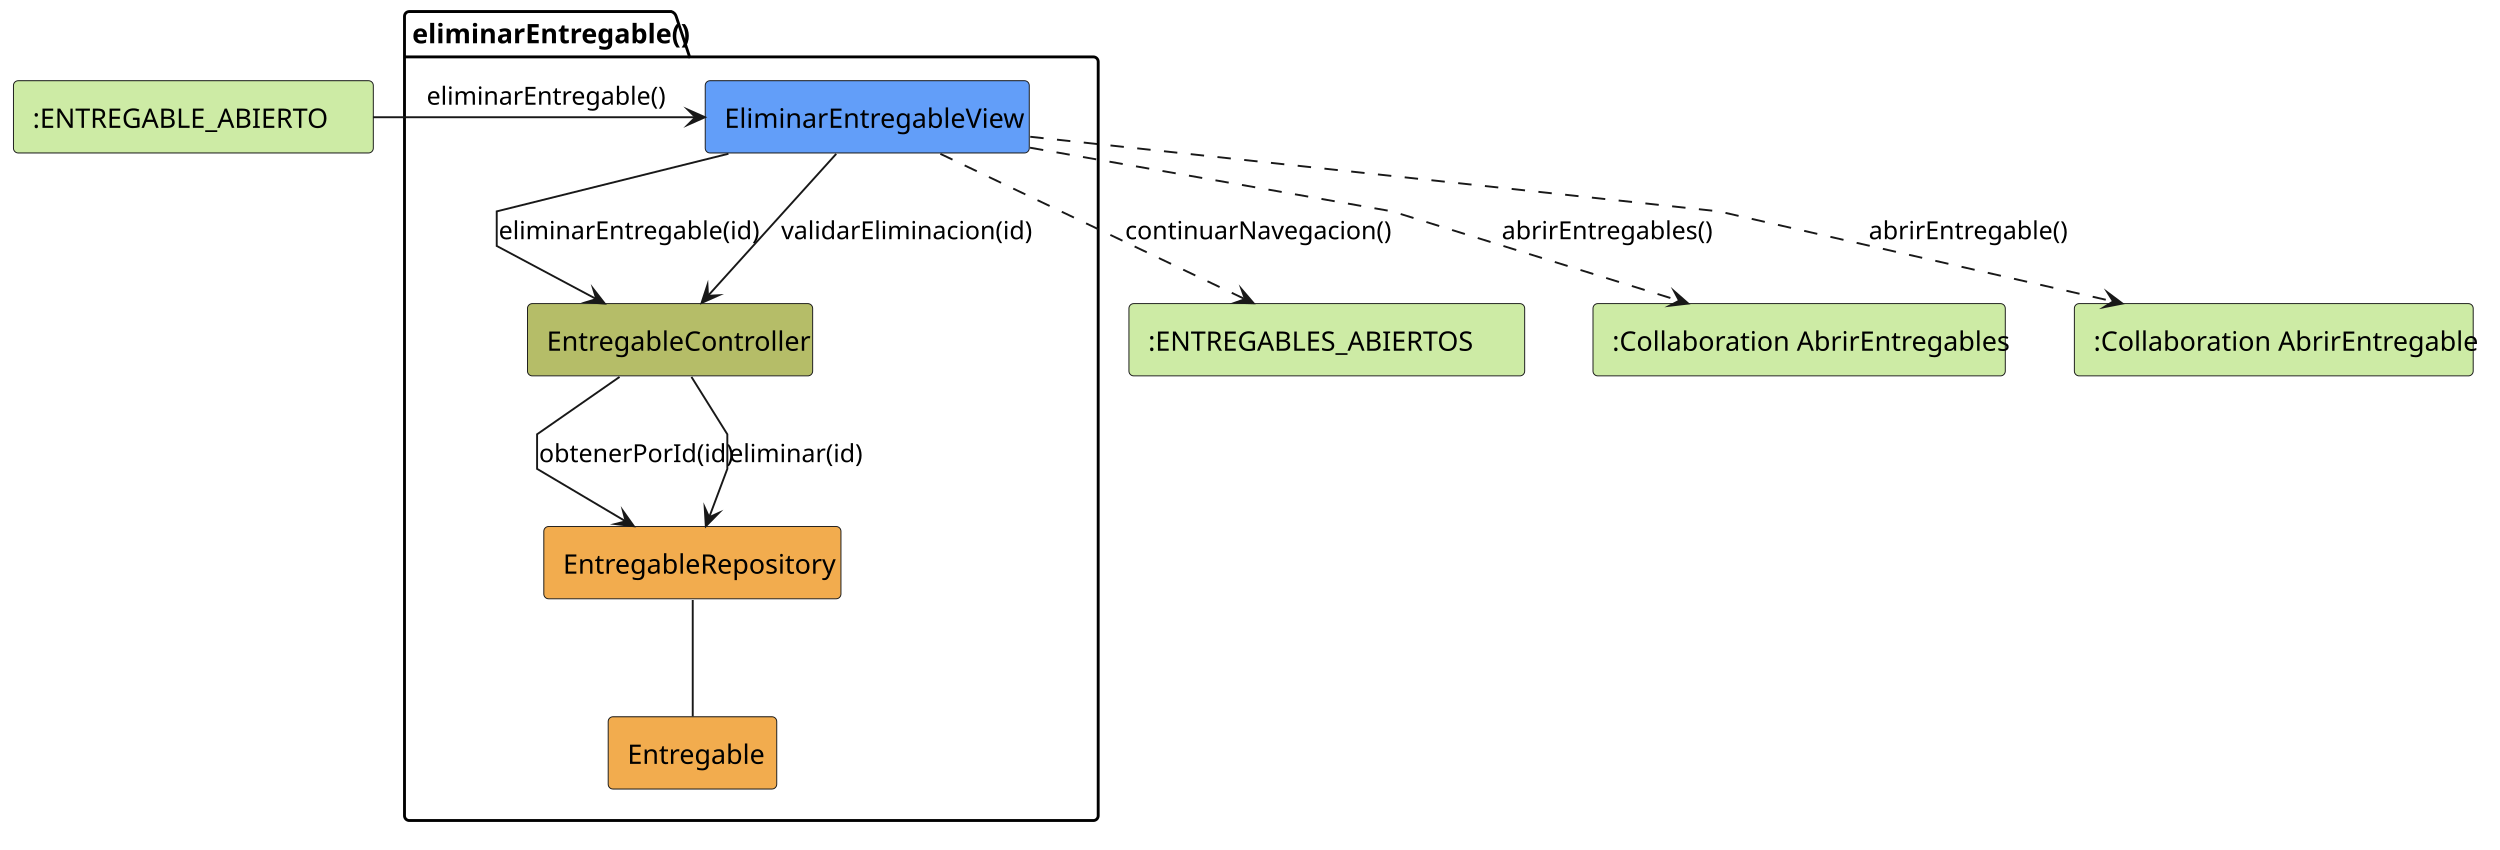
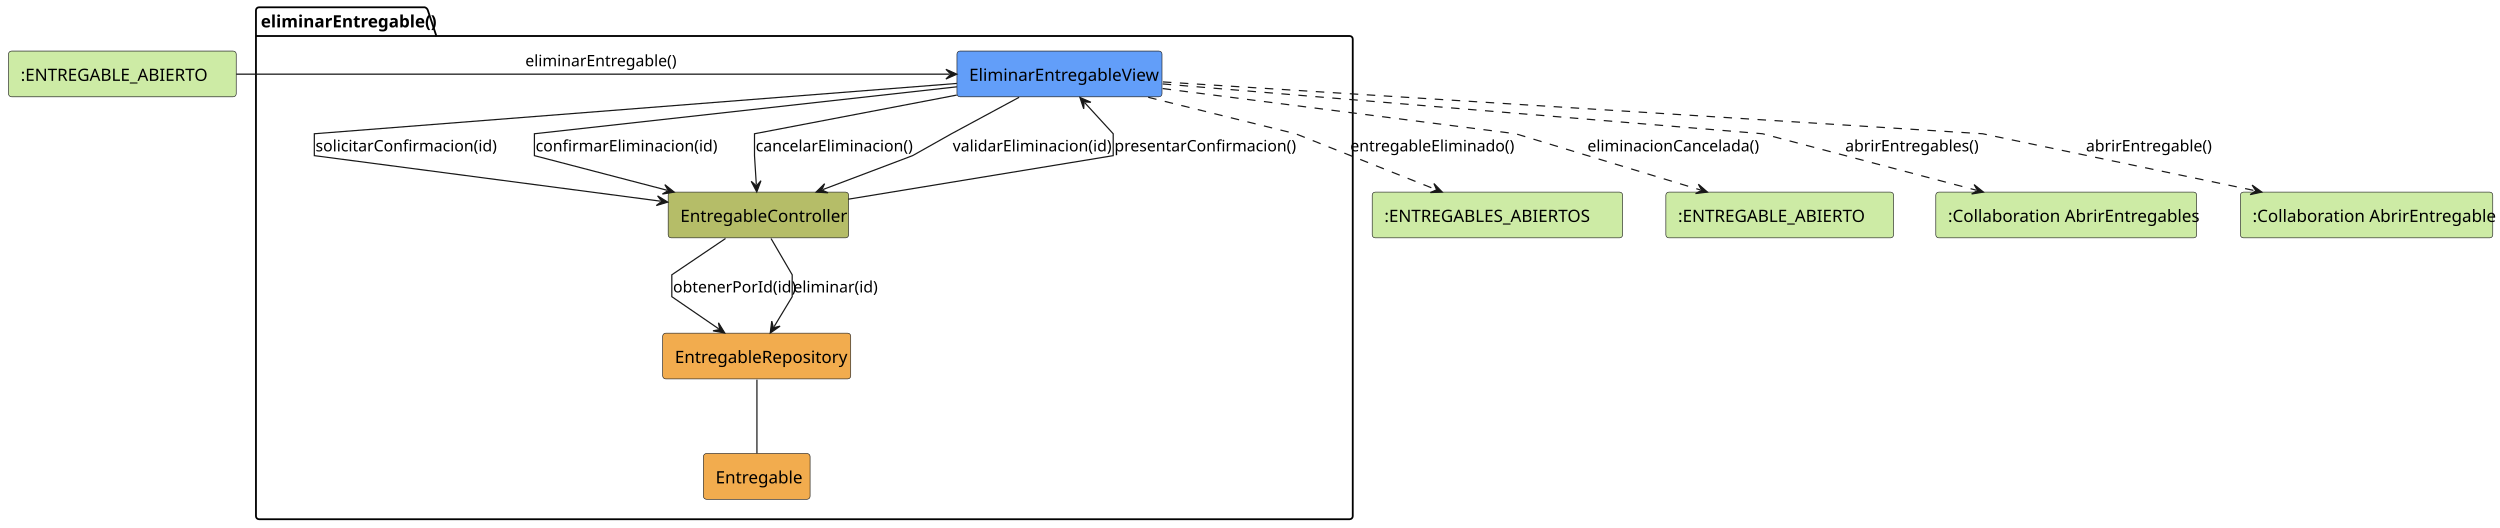
- <svg xmlns="http://www.w3.org/2000/svg" contentStyleType="text/css" data-diagram-type="DESCRIPTION" height="442px" preserveAspectRatio="none" style="width:1301px;height:442px;background:#FFFFFF;" version="1.1" viewBox="0 0 1301 442" width="1301px" zoomAndPan="magnify">
+ <svg xmlns="http://www.w3.org/2000/svg" contentStyleType="text/css" data-diagram-type="DESCRIPTION" height="434px" preserveAspectRatio="none" style="width:2056px;height:434px;background:#FFFFFF;" version="1.1" viewBox="0 0 2056 434" width="2056px" zoomAndPan="magnify">
  <defs />
  <g>
-     <g class="cluster" data-qualified-name="eliminarEntregable" data-source-line="4" id="ent0002">
-       <path d="M213,6 L349.365,6 A3.75,3.75 0 0 1 351.865,8.5 L358.865,29.609 L569,29.609 A2.5,2.5 0 0 1 571.5,32.109 L571.5,424.5 A2.5,2.5 0 0 1 569,427 L213,427 A2.5,2.5 0 0 1 210.5,424.5 L210.5,8.5 A2.5,2.5 0 0 1 213,6" fill="none" style="stroke:#000000;stroke-width:1.5;" />
+     <g class="cluster" data-entity="eliminarEntregable" data-source-line="4" data-uid="ent0003" id="cluster_eliminarEntregable">
+       <path d="M213,6 L349.365,6 A3.75,3.75 0 0 1 351.865,8.5 L358.865,29.609 L1110,29.609 A2.5,2.5 0 0 1 1112.5,32.109 L1112.5,424.5 A2.5,2.5 0 0 1 1110,427 L213,427 A2.5,2.5 0 0 1 210.5,424.5 L210.5,8.5 A2.5,2.5 0 0 1 213,6" fill="none" style="stroke:#000000;stroke-width:1.5;" />
      <line style="stroke:#000000;stroke-width:1.5;" x1="210.5" x2="358.865" y1="29.609" y2="29.609" />
-       <text fill="#000000" font-family="sans-serif" font-size="14" font-weight="700" lengthAdjust="spacing" textLength="135.365" x="214.5" y="22.533">eliminarEntregable()</text>
+       <text fill="#000000" font-family="sans-serif" font-size="14" font-weight="bold" lengthAdjust="spacing" textLength="135.365" x="214.5" y="22.533">eliminarEntregable()</text>
    </g>
-     <g class="entity" data-qualified-name="eliminarEntregable.EliminarEntregableView" data-source-line="5" id="ent0003">
-       <rect fill="#629EF9" height="37.609" rx="2.5" ry="2.5" style="stroke:#181818;stroke-width:0.5;" width="168.627" x="367" y="42" />
-       <text fill="#000000" font-family="sans-serif" font-size="14" lengthAdjust="spacing" textLength="148.627" x="377" y="66.533">EliminarEntregableView</text>
+     <g class="entity" data-entity="EliminarEntregableView" data-source-line="5" data-uid="ent0004" id="entity_EliminarEntregableView">
+       <rect fill="#629EF9" height="37.609" rx="2.5" ry="2.5" style="stroke:#181818;stroke-width:0.5;" width="168.627" x="787" y="42" />
+       <text fill="#000000" font-family="sans-serif" font-size="14" lengthAdjust="spacing" textLength="148.627" x="797" y="66.533">EliminarEntregableView</text>
    </g>
-     <g class="entity" data-qualified-name="eliminarEntregable.EntregableController" data-source-line="6" id="ent0004">
-       <rect fill="#B5BD68" height="37.609" rx="2.5" ry="2.5" style="stroke:#181818;stroke-width:0.5;" width="148.406" x="274.5" y="158" />
-       <text fill="#000000" font-family="sans-serif" font-size="14" lengthAdjust="spacing" textLength="128.406" x="284.5" y="182.533">EntregableController</text>
+     <g class="entity" data-entity="EntregableController" data-source-line="6" data-uid="ent0005" id="entity_EntregableController">
+       <rect fill="#B5BD68" height="37.609" rx="2.5" ry="2.5" style="stroke:#181818;stroke-width:0.5;" width="148.406" x="549.5" y="158" />
+       <text fill="#000000" font-family="sans-serif" font-size="14" lengthAdjust="spacing" textLength="128.406" x="559.5" y="182.533">EntregableController</text>
    </g>
-     <g class="entity" data-qualified-name="eliminarEntregable.EntregableRepository" data-source-line="7" id="ent0005">
-       <rect fill="#F2AC4E" height="37.609" rx="2.5" ry="2.5" style="stroke:#181818;stroke-width:0.5;" width="154.634" x="283" y="274" />
-       <text fill="#000000" font-family="sans-serif" font-size="14" lengthAdjust="spacing" textLength="134.634" x="293" y="298.533">EntregableRepository</text>
+     <g class="entity" data-entity="EntregableRepository" data-source-line="7" data-uid="ent0006" id="entity_EntregableRepository">
+       <rect fill="#F2AC4E" height="37.609" rx="2.5" ry="2.5" style="stroke:#181818;stroke-width:0.5;" width="154.634" x="545" y="274" />
+       <text fill="#000000" font-family="sans-serif" font-size="14" lengthAdjust="spacing" textLength="134.634" x="555" y="298.533">EntregableRepository</text>
    </g>
-     <g class="entity" data-qualified-name="eliminarEntregable.Entregable" data-source-line="8" id="ent0006">
-       <rect fill="#F2AC4E" height="37.609" rx="2.5" ry="2.5" style="stroke:#181818;stroke-width:0.5;" width="87.717" x="316.5" y="373" />
-       <text fill="#000000" font-family="sans-serif" font-size="14" lengthAdjust="spacing" textLength="67.717" x="326.5" y="397.533">Entregable</text>
+     <g class="entity" data-entity="Entregable" data-source-line="8" data-uid="ent0007" id="entity_Entregable">
+       <rect fill="#F2AC4E" height="37.609" rx="2.5" ry="2.5" style="stroke:#181818;stroke-width:0.5;" width="87.717" x="578.5" y="373" />
+       <text fill="#000000" font-family="sans-serif" font-size="14" lengthAdjust="spacing" textLength="67.717" x="588.5" y="397.533">Entregable</text>
    </g>
-     <g class="entity" data-qualified-name="EstadoEntrada" data-source-line="3" id="ent0001">
+     <g class="entity" data-entity="EstadoEntrada" data-source-line="3" data-uid="ent0002" id="entity_EstadoEntrada">
      <rect fill="#CDEBA5" height="37.609" rx="2.5" ry="2.5" style="stroke:#181818;stroke-width:0.5;" width="187.269" x="7" y="42" />
      <text fill="#000000" font-family="sans-serif" font-size="14" lengthAdjust="spacing" textLength="167.269" x="17" y="66.533">:ENTREGABLE_ABIERTO</text>
    </g>
-     <g class="entity" data-qualified-name="EstadoSalida" data-source-line="11" id="ent0007">
-       <rect fill="#CDEBA5" height="37.609" rx="2.5" ry="2.5" style="stroke:#181818;stroke-width:0.5;" width="205.944" x="587.5" y="158" />
-       <text fill="#000000" font-family="sans-serif" font-size="14" lengthAdjust="spacing" textLength="185.944" x="597.5" y="182.533">:ENTREGABLES_ABIERTOS</text>
+     <g class="entity" data-entity="EstadoSalidaExitosa" data-source-line="11" data-uid="ent0008" id="entity_EstadoSalidaExitosa">
+       <rect fill="#CDEBA5" height="37.609" rx="2.5" ry="2.5" style="stroke:#181818;stroke-width:0.5;" width="205.944" x="1128.5" y="158" />
+       <text fill="#000000" font-family="sans-serif" font-size="14" lengthAdjust="spacing" textLength="185.944" x="1138.5" y="182.533">:ENTREGABLES_ABIERTOS</text>
    </g>
-     <g class="entity" data-qualified-name="AbrirEntregables" data-source-line="12" id="ent0008">
-       <rect fill="#CDEBA5" height="37.609" rx="2.5" ry="2.5" style="stroke:#181818;stroke-width:0.5;" width="214.551" x="829" y="158" />
-       <text fill="#000000" font-family="sans-serif" font-size="14" lengthAdjust="spacing" textLength="194.551" x="839" y="182.533">:Collaboration AbrirEntregables</text>
+     <g class="entity" data-entity="EstadoSalidaCancelada" data-source-line="12" data-uid="ent0009" id="entity_EstadoSalidaCancelada">
+       <rect fill="#CDEBA5" height="37.609" rx="2.5" ry="2.5" style="stroke:#181818;stroke-width:0.5;" width="187.269" x="1370" y="158" />
+       <text fill="#000000" font-family="sans-serif" font-size="14" lengthAdjust="spacing" textLength="167.269" x="1380" y="182.533">:ENTREGABLE_ABIERTO</text>
    </g>
-     <g class="entity" data-qualified-name="AbrirEntregable" data-source-line="13" id="ent0009">
-       <rect fill="#CDEBA5" height="37.609" rx="2.5" ry="2.5" style="stroke:#181818;stroke-width:0.5;" width="207.551" x="1079.5" y="158" />
-       <text fill="#000000" font-family="sans-serif" font-size="14" lengthAdjust="spacing" textLength="187.551" x="1089.5" y="182.533">:Collaboration AbrirEntregable</text>
+     <g class="entity" data-entity="AbrirEntregables" data-source-line="13" data-uid="ent0010" id="entity_AbrirEntregables">
+       <rect fill="#CDEBA5" height="37.609" rx="2.5" ry="2.5" style="stroke:#181818;stroke-width:0.5;" width="214.551" x="1592" y="158" />
+       <text fill="#000000" font-family="sans-serif" font-size="14" lengthAdjust="spacing" textLength="194.551" x="1602" y="182.533">:Collaboration AbrirEntregables</text>
    </g>
-     <g class="link" data-entity-1="ent0001" data-entity-2="ent0003" data-link-type="dependency" data-source-line="15" id="lnk10">
-       <path d="M194.1,61 C247.82,61 309.73,61 361.86,61" fill="none" id="EstadoEntrada-to-EliminarEntregableView" style="stroke:#181818;stroke-width:1;" />
-       <polygon fill="#181818" points="366.86,61,357.86,57,361.86,61,357.86,65,366.86,61" style="stroke:#181818;stroke-width:1;stroke-linejoin:miter;stroke-miterlimit:10;" />
-       <text fill="#000000" font-family="sans-serif" font-size="13" lengthAdjust="spacing" textLength="117.051" x="222" y="54.495">eliminarEntregable()</text>
+     <g class="entity" data-entity="AbrirEntregable" data-source-line="14" data-uid="ent0011" id="entity_AbrirEntregable">
+       <rect fill="#CDEBA5" height="37.609" rx="2.5" ry="2.5" style="stroke:#181818;stroke-width:0.5;" width="207.551" x="1842.5" y="158" />
+       <text fill="#000000" font-family="sans-serif" font-size="14" lengthAdjust="spacing" textLength="187.551" x="1852.5" y="182.533">:Collaboration AbrirEntregable</text>
    </g>
-     <g class="link" data-entity-1="ent0003" data-entity-2="ent0004" data-link-type="dependency" data-source-line="17" id="lnk11">
-       <path d="M379.08,80.01 C324.32,93.63 258.5,110 258.5,110 C258.5,110 258.5,128 258.5,128 C258.5,128 284.778,142.017 310.318,155.637" fill="none" id="EliminarEntregableView-to-EntregableController" style="stroke:#181818;stroke-width:1;" />
-       <polygon fill="#181818" points="314.73,157.99,308.671,150.226,310.318,155.637,304.906,157.285,314.73,157.99" style="stroke:#181818;stroke-width:1;stroke-linejoin:miter;stroke-miterlimit:10;" />
-       <text fill="#000000" font-family="sans-serif" font-size="13" lengthAdjust="spacing" textLength="127.169" x="259.5" y="124.495">eliminarEntregable(id)</text>
+     <g class="link" data-entity-1="EstadoEntrada" data-entity-2="EliminarEntregableView" data-source-line="16" data-uid="lnk12" id="link_EstadoEntrada_EliminarEntregableView">
+       <path d="M194.27,61 C345.66,61 635.63,61 780.92,61" fill="none" id="EstadoEntrada-to-EliminarEntregableView" style="stroke:#181818;stroke-width:1;" />
+       <polygon fill="#181818" points="786.92,61,777.92,57,781.92,61,777.92,65,786.92,61" style="stroke:#181818;stroke-width:1;" />
+       <text fill="#000000" font-family="sans-serif" font-size="13" lengthAdjust="spacing" textLength="117.051" x="432" y="54.495">eliminarEntregable()</text>
    </g>
-     <g class="link" data-entity-1="ent0003" data-entity-2="ent0004" data-link-type="dependency" data-source-line="18" id="lnk12">
-       <path d="M435.18,80.06 C416.01,101.28 387.722,132.59 368.442,153.93" fill="none" id="EliminarEntregableView-to-EntregableController-1" style="stroke:#181818;stroke-width:1;" />
-       <polygon fill="#181818" points="365.09,157.64,374.091,153.643,368.442,153.93,368.155,148.28,365.09,157.64" style="stroke:#181818;stroke-width:1;stroke-linejoin:miter;stroke-miterlimit:10;" />
-       <text fill="#000000" font-family="sans-serif" font-size="13" lengthAdjust="spacing" textLength="123.544" x="406.5" y="124.495">validarEliminacion(id)</text>
+     <g class="link" data-entity-1="EliminarEntregableView" data-entity-2="EntregableController" data-source-line="18" data-uid="lnk13" id="link_EliminarEntregableView_EntregableController">
+       <path d="M786.91,68.62 C618.75,81.79 258.5,110 258.5,110 C258.5,110 258.5,128 258.5,128 C258.5,128 436.531,151.407 543.251,165.447" fill="none" id="EliminarEntregableView-to-EntregableController" style="stroke:#181818;stroke-width:1;" />
+       <polygon fill="#181818" points="549.2,166.23,540.799,161.09,544.243,165.578,539.755,169.022,549.2,166.23" style="stroke:#181818;stroke-width:1;" />
+       <text fill="#000000" font-family="sans-serif" font-size="13" lengthAdjust="spacing" textLength="139.426" x="259.5" y="124.495">solicitarConfirmacion(id)</text>
    </g>
-     <g class="link" data-entity-1="ent0004" data-entity-2="ent0005" data-link-type="dependency" data-source-line="19" id="lnk13">
-       <path d="M322.41,196.15 C302.87,209.74 279.5,226 279.5,226 C279.5,226 279.5,244 279.5,244 C279.5,244 302.638,257.712 325.578,271.302" fill="none" id="EntregableController-to-EntregableRepository" style="stroke:#181818;stroke-width:1;" />
-       <polygon fill="#181818" points="329.88,273.85,324.175,265.821,325.578,271.302,320.098,272.704,329.88,273.85" style="stroke:#181818;stroke-width:1;stroke-linejoin:miter;stroke-miterlimit:10;" />
-       <text fill="#000000" font-family="sans-serif" font-size="13" lengthAdjust="spacing" textLength="93.939" x="280.5" y="240.495">obtenerPorId(id)</text>
+     <g class="link" data-entity-1="EntregableController" data-entity-2="EliminarEntregableView" data-source-line="19" data-uid="lnk14" id="link_EntregableController_EliminarEntregableView">
+       <path d="M697.56,163.83 C784.07,149.61 915.5,128 915.5,128 C915.5,128 915.5,110 915.5,110 C915.5,110 904.645,98.162 892.185,84.573" fill="none" id="EntregableController-to-EliminarEntregableView" style="stroke:#181818;stroke-width:1;" />
+       <polygon fill="#181818" points="888.13,80.15,891.264,89.487,891.509,83.835,897.16,84.081,888.13,80.15" style="stroke:#181818;stroke-width:1;" />
+       <text fill="#000000" font-family="sans-serif" font-size="13" lengthAdjust="spacing" textLength="140.163" x="916.5" y="124.495">presentarConfirmacion()</text>
    </g>
-     <g class="link" data-entity-1="ent0004" data-entity-2="ent0005" data-link-type="dependency" data-source-line="20" id="lnk14">
-       <path d="M359.84,196.15 C368.34,209.74 378.5,226 378.5,226 C378.5,226 378.5,244 378.5,244 C378.5,244 374.154,255.578 369.064,269.168" fill="none" id="EntregableController-to-EntregableRepository-1" style="stroke:#181818;stroke-width:1;" />
-       <polygon fill="#181818" points="367.31,273.85,374.213,266.825,369.064,269.168,366.721,264.019,367.31,273.85" style="stroke:#181818;stroke-width:1;stroke-linejoin:miter;stroke-miterlimit:10;" />
-       <text fill="#000000" font-family="sans-serif" font-size="13" lengthAdjust="spacing" textLength="64.289" x="379.5" y="240.495">eliminar(id)</text>
+     <g class="link" data-entity-1="EliminarEntregableView" data-entity-2="EntregableController" data-source-line="20" data-uid="lnk15" id="link_EliminarEntregableView_EntregableController">
+       <path d="M786.92,71.4 C661.16,85.37 439.5,110 439.5,110 C439.5,110 439.5,128 439.5,128 C439.5,128 496.444,142.856 548.654,156.476" fill="none" id="EliminarEntregableView-to-EntregableController-1" style="stroke:#181818;stroke-width:1;" />
+       <polygon fill="#181818" points="554.46,157.99,546.761,151.848,549.622,156.728,544.742,159.589,554.46,157.99" style="stroke:#181818;stroke-width:1;" />
+       <text fill="#000000" font-family="sans-serif" font-size="13" lengthAdjust="spacing" textLength="139.426" x="440.5" y="124.495">confirmarEliminacion(id)</text>
    </g>
-     <g class="link" data-entity-1="ent0005" data-entity-2="ent0006" data-link-type="association" data-source-line="21" id="lnk15">
-       <path d="M360.5,312.24 C360.5,329.59 360.5,355.52 360.5,372.84" fill="none" id="EntregableRepository-Entregable" style="stroke:#181818;stroke-width:1;" />
+     <g class="link" data-entity-1="EliminarEntregableView" data-entity-2="EntregableController" data-source-line="21" data-uid="lnk16" id="link_EliminarEntregableView_EntregableController">
+       <path d="M786.87,78.18 C714,92.12 620.5,110 620.5,110 C620.5,110 620.5,128 620.5,128 C620.5,128 621.145,138.272 621.995,151.862" fill="none" id="EliminarEntregableView-to-EntregableController-2" style="stroke:#181818;stroke-width:1;" />
+       <polygon fill="#181818" points="622.37,157.85,625.8,148.618,622.058,152.86,617.816,149.117,622.37,157.85" style="stroke:#181818;stroke-width:1;" />
+       <text fill="#000000" font-family="sans-serif" font-size="13" lengthAdjust="spacing" textLength="124.268" x="621.5" y="124.495">cancelarEliminacion()</text>
    </g>
-     <g class="link" data-entity-1="ent0003" data-entity-2="ent0007" data-link-type="dependency" data-source-line="22" id="lnk16">
-       <path d="M489.37,80.06 C533.99,101.35 603.187,134.347 647.897,155.677" fill="none" id="EliminarEntregableView-to-EstadoSalida" style="stroke:#181818;stroke-width:1;stroke-dasharray:7,7;" />
-       <polygon fill="#181818" points="652.41,157.83,646.009,150.345,647.897,155.677,642.565,157.565,652.41,157.83" style="stroke:#181818;stroke-width:1;stroke-linejoin:miter;stroke-miterlimit:10;" />
-       <text fill="#000000" font-family="sans-serif" font-size="13" lengthAdjust="spacing" textLength="130.793" x="585.5" y="124.495">continuarNavegacion()</text>
+     <g class="link" data-entity-1="EliminarEntregableView" data-entity-2="EntregableController" data-source-line="22" data-uid="lnk17" id="link_EliminarEntregableView_EntregableController">
+       <path d="M838.11,80.01 C812.85,93.63 782.5,110 782.5,110 C782.5,110 750.5,128 750.5,128 C750.5,128 712.803,142.249 676.763,155.869" fill="none" id="EliminarEntregableView-to-EntregableController-3" style="stroke:#181818;stroke-width:1;" />
+       <polygon fill="#181818" points="671.15,157.99,680.983,158.55,675.827,156.222,678.155,151.067,671.15,157.99" style="stroke:#181818;stroke-width:1;" />
+       <text fill="#000000" font-family="sans-serif" font-size="13" lengthAdjust="spacing" textLength="123.544" x="783.5" y="124.495">validarEliminacion(id)</text>
    </g>
-     <g class="link" data-entity-1="ent0003" data-entity-2="ent0008" data-link-type="dependency" data-source-line="23" id="lnk17">
-       <path d="M536.01,76.86 C616.19,90.96 724.5,110 724.5,110 C724.5,110 811.026,136.933 873.796,156.483" fill="none" id="EliminarEntregableView-to-AbrirEntregables" style="stroke:#181818;stroke-width:1;stroke-dasharray:7,7;" />
-       <polygon fill="#181818" points="878.57,157.97,871.167,151.475,873.796,156.483,868.788,159.113,878.57,157.97" style="stroke:#181818;stroke-width:1;stroke-linejoin:miter;stroke-miterlimit:10;" />
-       <text fill="#000000" font-family="sans-serif" font-size="13" lengthAdjust="spacing" textLength="104.044" x="781.5" y="124.495">abrirEntregables()</text>
+     <g class="link" data-entity-1="EntregableController" data-entity-2="EntregableRepository" data-source-line="23" data-uid="lnk18" id="link_EntregableController_EntregableRepository">
+       <path d="M596.66,196.15 C576.55,209.74 552.5,226 552.5,226 C552.5,226 552.5,244 552.5,244 C552.5,244 571.261,256.868 591.091,270.458" fill="none" id="EntregableController-to-EntregableRepository" style="stroke:#181818;stroke-width:1;" />
+       <polygon fill="#181818" points="596.04,273.85,590.877,265.463,591.916,271.023,586.355,272.062,596.04,273.85" style="stroke:#181818;stroke-width:1;" />
+       <text fill="#000000" font-family="sans-serif" font-size="13" lengthAdjust="spacing" textLength="93.939" x="553.5" y="240.495">obtenerPorId(id)</text>
    </g>
-     <g class="link" data-entity-1="ent0003" data-entity-2="ent0009" data-link-type="dependency" data-source-line="24" id="lnk18">
-       <path d="M536.13,71.17 C664.71,85.1 894.5,110 894.5,110 C894.5,110 1014.086,137.306 1099.656,156.856" fill="none" id="EliminarEntregableView-to-AbrirEntregable" style="stroke:#181818;stroke-width:1;stroke-dasharray:7,7;" />
-       <polygon fill="#181818" points="1104.53,157.97,1096.647,152.066,1099.656,156.856,1094.865,159.865,1104.53,157.97" style="stroke:#181818;stroke-width:1;stroke-linejoin:miter;stroke-miterlimit:10;" />
-       <text fill="#000000" font-family="sans-serif" font-size="13" lengthAdjust="spacing" textLength="97.544" x="972.5" y="124.495">abrirEntregable()</text>
+     <g class="link" data-entity-1="EntregableController" data-entity-2="EntregableRepository" data-source-line="24" data-uid="lnk19" id="link_EntregableController_EntregableRepository">
+       <path d="M634.09,196.15 C642.01,209.74 651.5,226 651.5,226 C651.5,226 651.5,244 651.5,244 C651.5,244 644.785,255.126 636.565,268.716" fill="none" id="EntregableController-to-EntregableRepository-1" style="stroke:#181818;stroke-width:1;" />
+       <polygon fill="#181818" points="633.46,273.85,641.54,268.219,636.048,269.572,634.695,264.079,633.46,273.85" style="stroke:#181818;stroke-width:1;" />
+       <text fill="#000000" font-family="sans-serif" font-size="13" lengthAdjust="spacing" textLength="64.289" x="652.5" y="240.495">eliminar(id)</text>
+     </g>
+     <g class="link" data-entity-1="EntregableRepository" data-entity-2="Entregable" data-source-line="25" data-uid="lnk20" id="link_EntregableRepository_Entregable">
+       <path d="M622.5,312.24 C622.5,329.59 622.5,355.52 622.5,372.84" fill="none" id="EntregableRepository-Entregable" style="stroke:#181818;stroke-width:1;" />
+     </g>
+     <g class="link" data-entity-1="EliminarEntregableView" data-entity-2="EstadoSalidaExitosa" data-source-line="26" data-uid="lnk21" id="link_EliminarEntregableView_EstadoSalidaExitosa">
+       <path d="M944.29,80.01 C999.34,93.63 1065.5,110 1065.5,110 C1065.5,110 1131.415,136.202 1180.565,155.752" fill="none" id="EliminarEntregableView-to-EstadoSalidaExitosa" style="stroke:#181818;stroke-width:1;stroke-dasharray:7,7;" />
+       <polygon fill="#181818" points="1186.14,157.97,1179.256,150.927,1181.494,156.122,1176.299,158.36,1186.14,157.97" style="stroke:#181818;stroke-width:1;" />
+       <text fill="#000000" font-family="sans-serif" font-size="13" lengthAdjust="spacing" textLength="127.182" x="1110.5" y="124.495">entregableEliminado()</text>
+     </g>
+     <g class="link" data-entity-1="EliminarEntregableView" data-entity-2="EstadoSalidaCancelada" data-source-line="27" data-uid="lnk22" id="link_EliminarEntregableView_EstadoSalidaCancelada">
+       <path d="M956.12,72.83 C1066.73,86.99 1246.5,110 1246.5,110 C1246.5,110 1334.21,136.673 1398.46,156.223" fill="none" id="EliminarEntregableView-to-EstadoSalidaCancelada" style="stroke:#181818;stroke-width:1;stroke-dasharray:7,7;" />
+       <polygon fill="#181818" points="1404.2,157.97,1396.754,151.523,1399.417,156.514,1394.425,159.177,1404.2,157.97" style="stroke:#181818;stroke-width:1;" />
+       <text fill="#000000" font-family="sans-serif" font-size="13" lengthAdjust="spacing" textLength="135.846" x="1305.5" y="124.495">eliminacionCancelada()</text>
+     </g>
+     <g class="link" data-entity-1="EliminarEntregableView" data-entity-2="AbrirEntregables" data-source-line="28" data-uid="lnk23" id="link_EliminarEntregableView_AbrirEntregables">
+       <path d="M956.17,69.03 C1116.71,82.36 1449.5,110 1449.5,110 C1449.5,110 1551.369,136.888 1625.389,156.438" fill="none" id="EliminarEntregableView-to-AbrirEntregables" style="stroke:#181818;stroke-width:1;stroke-dasharray:7,7;" />
+       <polygon fill="#181818" points="1631.19,157.97,1623.51,151.804,1626.356,156.693,1621.467,159.539,1631.19,157.97" style="stroke:#181818;stroke-width:1;" />
+       <text fill="#000000" font-family="sans-serif" font-size="13" lengthAdjust="spacing" textLength="104.044" x="1517.5" y="124.495">abrirEntregables()</text>
+     </g>
+     <g class="link" data-entity-1="EliminarEntregableView" data-entity-2="AbrirEntregable" data-source-line="29" data-uid="lnk24" id="link_EliminarEntregableView_AbrirEntregable">
+       <path d="M956.36,67.37 C1154.42,79.89 1630.5,110 1630.5,110 C1630.5,110 1760.717,137.193 1854.277,156.743" fill="none" id="EliminarEntregableView-to-AbrirEntregable" style="stroke:#181818;stroke-width:1;stroke-dasharray:7,7;" />
+       <polygon fill="#181818" points="1860.15,157.97,1852.158,152.214,1855.256,156.947,1850.522,160.045,1860.15,157.97" style="stroke:#181818;stroke-width:1;" />
+       <text fill="#000000" font-family="sans-serif" font-size="13" lengthAdjust="spacing" textLength="97.544" x="1715.5" y="124.495">abrirEntregable()</text>
    </g>
  </g>
</svg>
